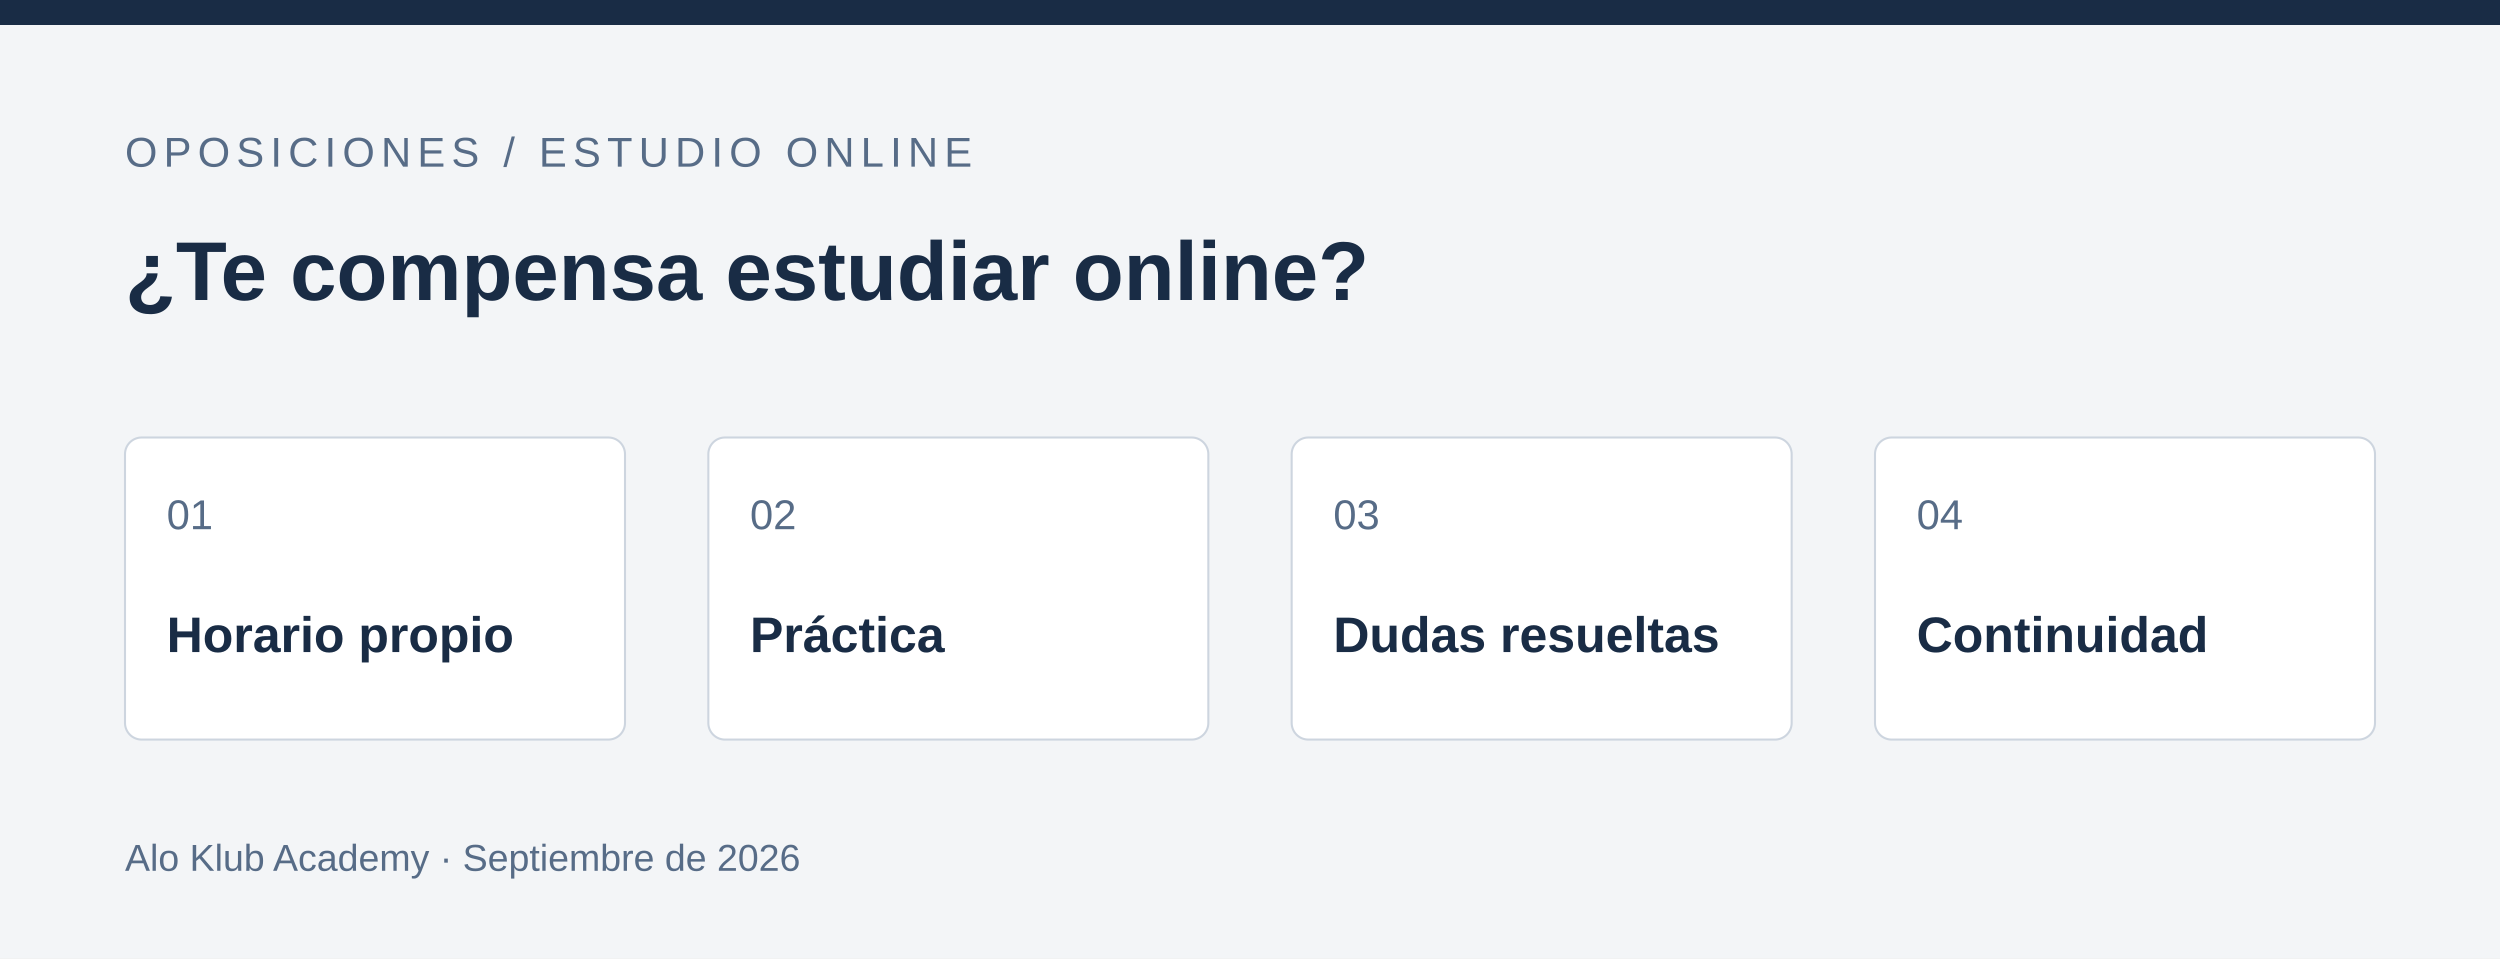
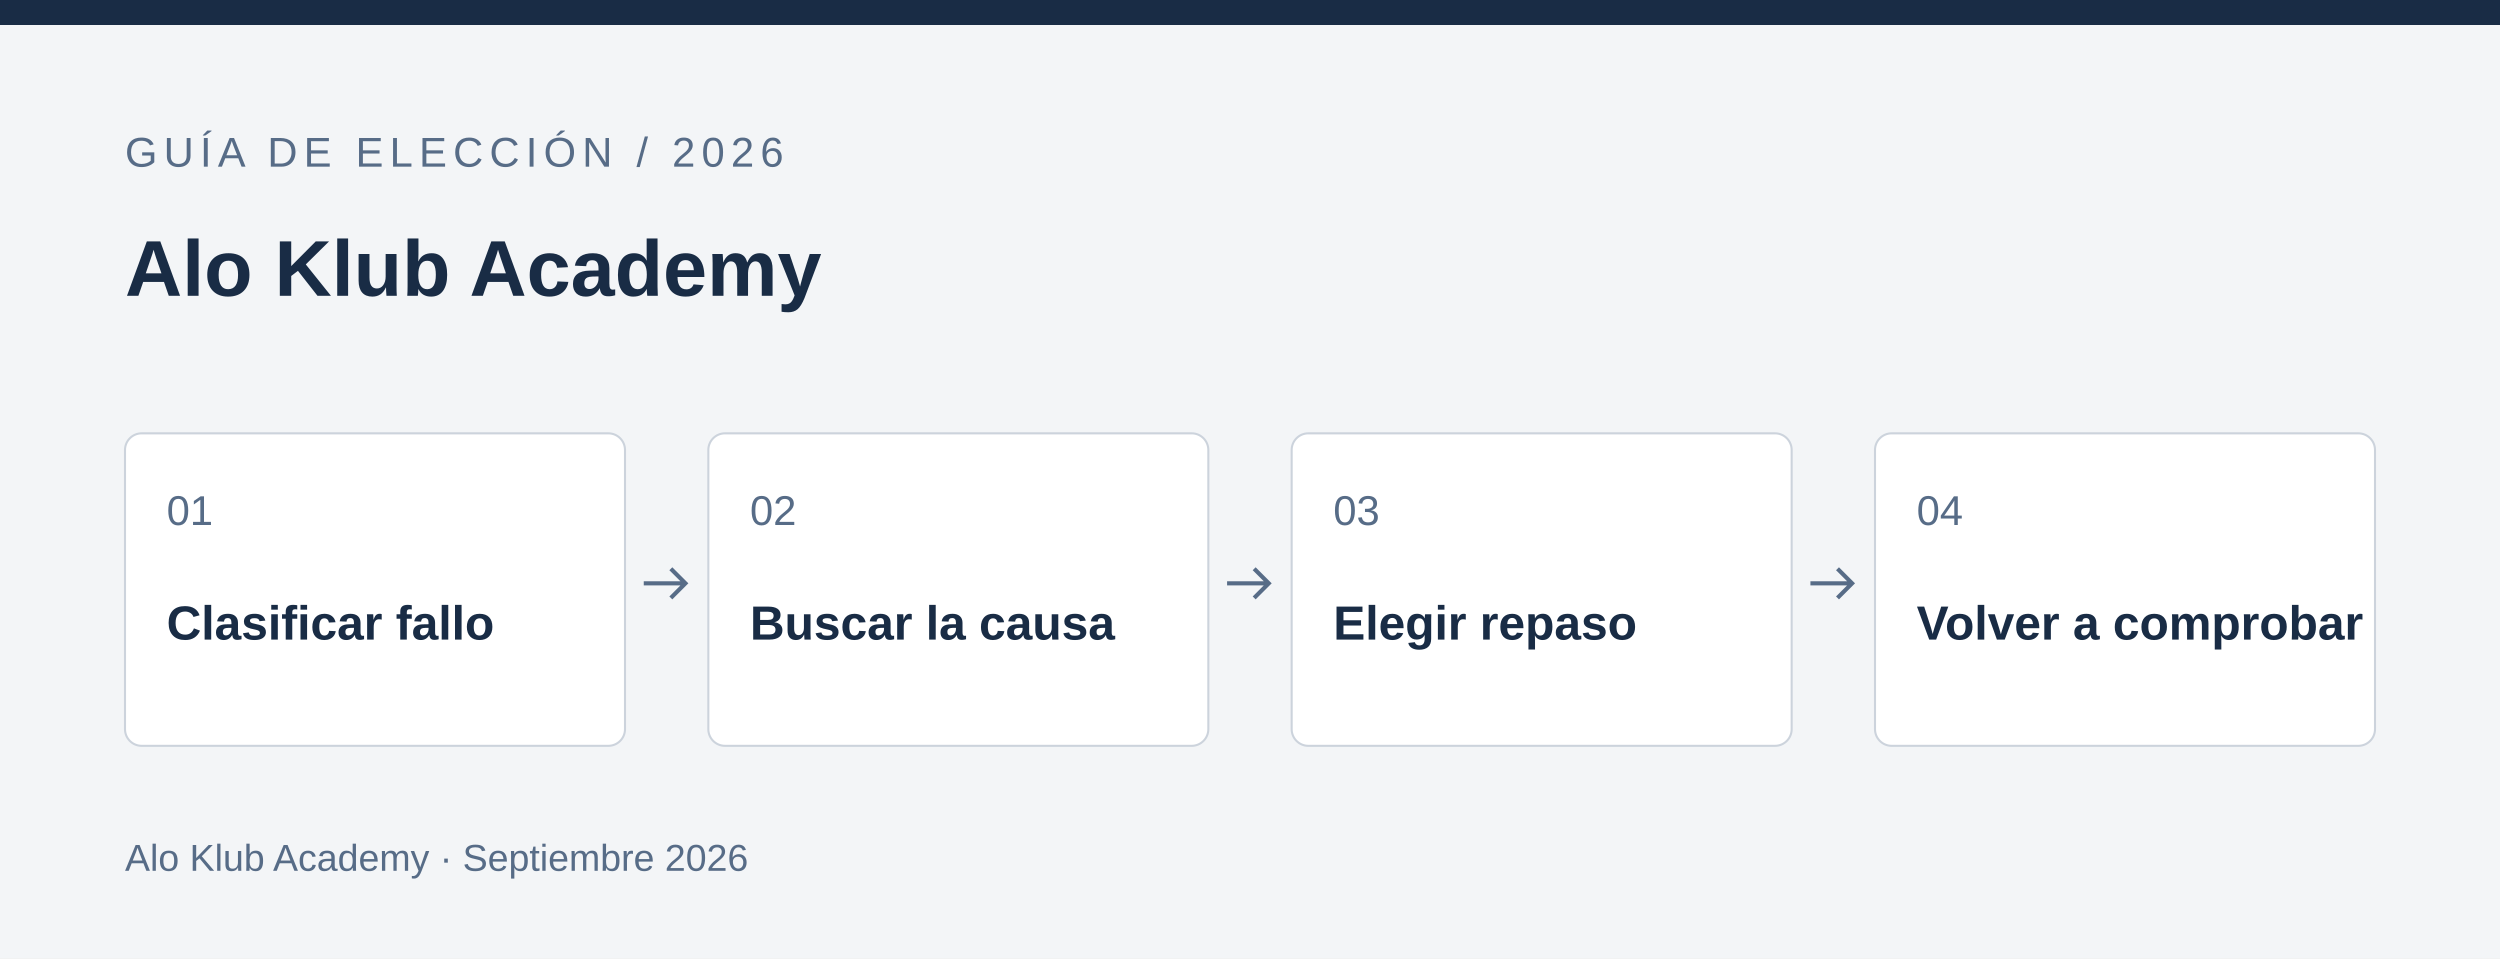
<svg xmlns="http://www.w3.org/2000/svg" width="1200" height="460" viewBox="0 0 1200 460" role="img" aria-labelledby="title desc">
  <rect width="1200" height="460" fill="#f3f5f7" />
-   <rect width="1200" height="12" fill="#192c45" />
-   <g font-family="Arial,sans-serif">
-     <text x="60" y="80" font-size="20" letter-spacing="3" fill="#576c87">OPOSICIONES / ESTUDIO ONLINE</text>
-     <text x="60" y="144" font-size="40" font-weight="700" fill="#192c45">¿Te compensa estudiar online?</text>
-     <rect x="60" y="210" width="240" height="145" rx="8" fill="white" stroke="#cdd5df" />
-     <text x="80" y="254" font-size="20" fill="#576c87">01</text>
-     <text x="80" y="313" font-size="24" font-weight="700" fill="#192c45">Horario propio</text>
-     <rect x="340" y="210" width="240" height="145" rx="8" fill="white" stroke="#cdd5df" />
-     <text x="360" y="254" font-size="20" fill="#576c87">02</text>
-     <text x="360" y="313" font-size="24" font-weight="700" fill="#192c45">Práctica</text>
-     <rect x="620" y="210" width="240" height="145" rx="8" fill="white" stroke="#cdd5df" />
-     <text x="640" y="254" font-size="20" fill="#576c87">03</text>
-     <text x="640" y="313" font-size="24" font-weight="700" fill="#192c45">Dudas resueltas</text>
-     <rect x="900" y="210" width="240" height="145" rx="8" fill="white" stroke="#cdd5df" />
-     <text x="920" y="254" font-size="20" fill="#576c87">04</text>
-     <text x="920" y="313" font-size="24" font-weight="700" fill="#192c45">Continuidad</text>
-     <text x="60" y="418" font-size="18" fill="#576c87">Alo Klub Academy · Septiembre de 2026</text>
-   </g>
+   <rect x="0" y="0" width="1200" height="12" fill="#192c45" />
+   <text x="60" y="80" fill="#576c87" font-family="Arial,sans-serif" font-size="20" letter-spacing="3">GUÍA DE ELECCIÓN / 2026</text>
+   <text x="60" y="142" fill="#192c45" font-family="Arial,sans-serif" font-size="38" font-weight="700">Alo Klub Academy</text>
+   <rect x="60" y="208" width="240" height="150" rx="8" fill="white" stroke="#ccd3dc" />
+   <text x="80" y="252" fill="#576c87" font-family="Arial,sans-serif" font-size="20">01</text>
+   <text x="80" y="307" fill="#192c45" font-family="Arial,sans-serif" font-size="23" font-weight="700">Clasificar fallo</text>
+   <path d="M309 280h20m-7-7 7 7-7 7" fill="none" stroke="#576c87" stroke-width="2" />
+   <rect x="340" y="208" width="240" height="150" rx="8" fill="white" stroke="#ccd3dc" />
+   <text x="360" y="252" fill="#576c87" font-family="Arial,sans-serif" font-size="20">02</text>
+   <text x="360" y="307" fill="#192c45" font-family="Arial,sans-serif" font-size="23" font-weight="700">Buscar la causa</text>
+   <path d="M589 280h20m-7-7 7 7-7 7" fill="none" stroke="#576c87" stroke-width="2" />
+   <rect x="620" y="208" width="240" height="150" rx="8" fill="white" stroke="#ccd3dc" />
+   <text x="640" y="252" fill="#576c87" font-family="Arial,sans-serif" font-size="20">03</text>
+   <text x="640" y="307" fill="#192c45" font-family="Arial,sans-serif" font-size="23" font-weight="700">Elegir repaso</text>
+   <path d="M869 280h20m-7-7 7 7-7 7" fill="none" stroke="#576c87" stroke-width="2" />
+   <rect x="900" y="208" width="240" height="150" rx="8" fill="white" stroke="#ccd3dc" />
+   <text x="920" y="252" fill="#576c87" font-family="Arial,sans-serif" font-size="20">04</text>
+   <text x="920" y="307" fill="#192c45" font-family="Arial,sans-serif" font-size="23" font-weight="700">Volver a comprobar</text>
+   <text x="60" y="418" fill="#576c87" font-family="Arial,sans-serif" font-size="18">Alo Klub Academy · Septiembre 2026</text>
</svg>
